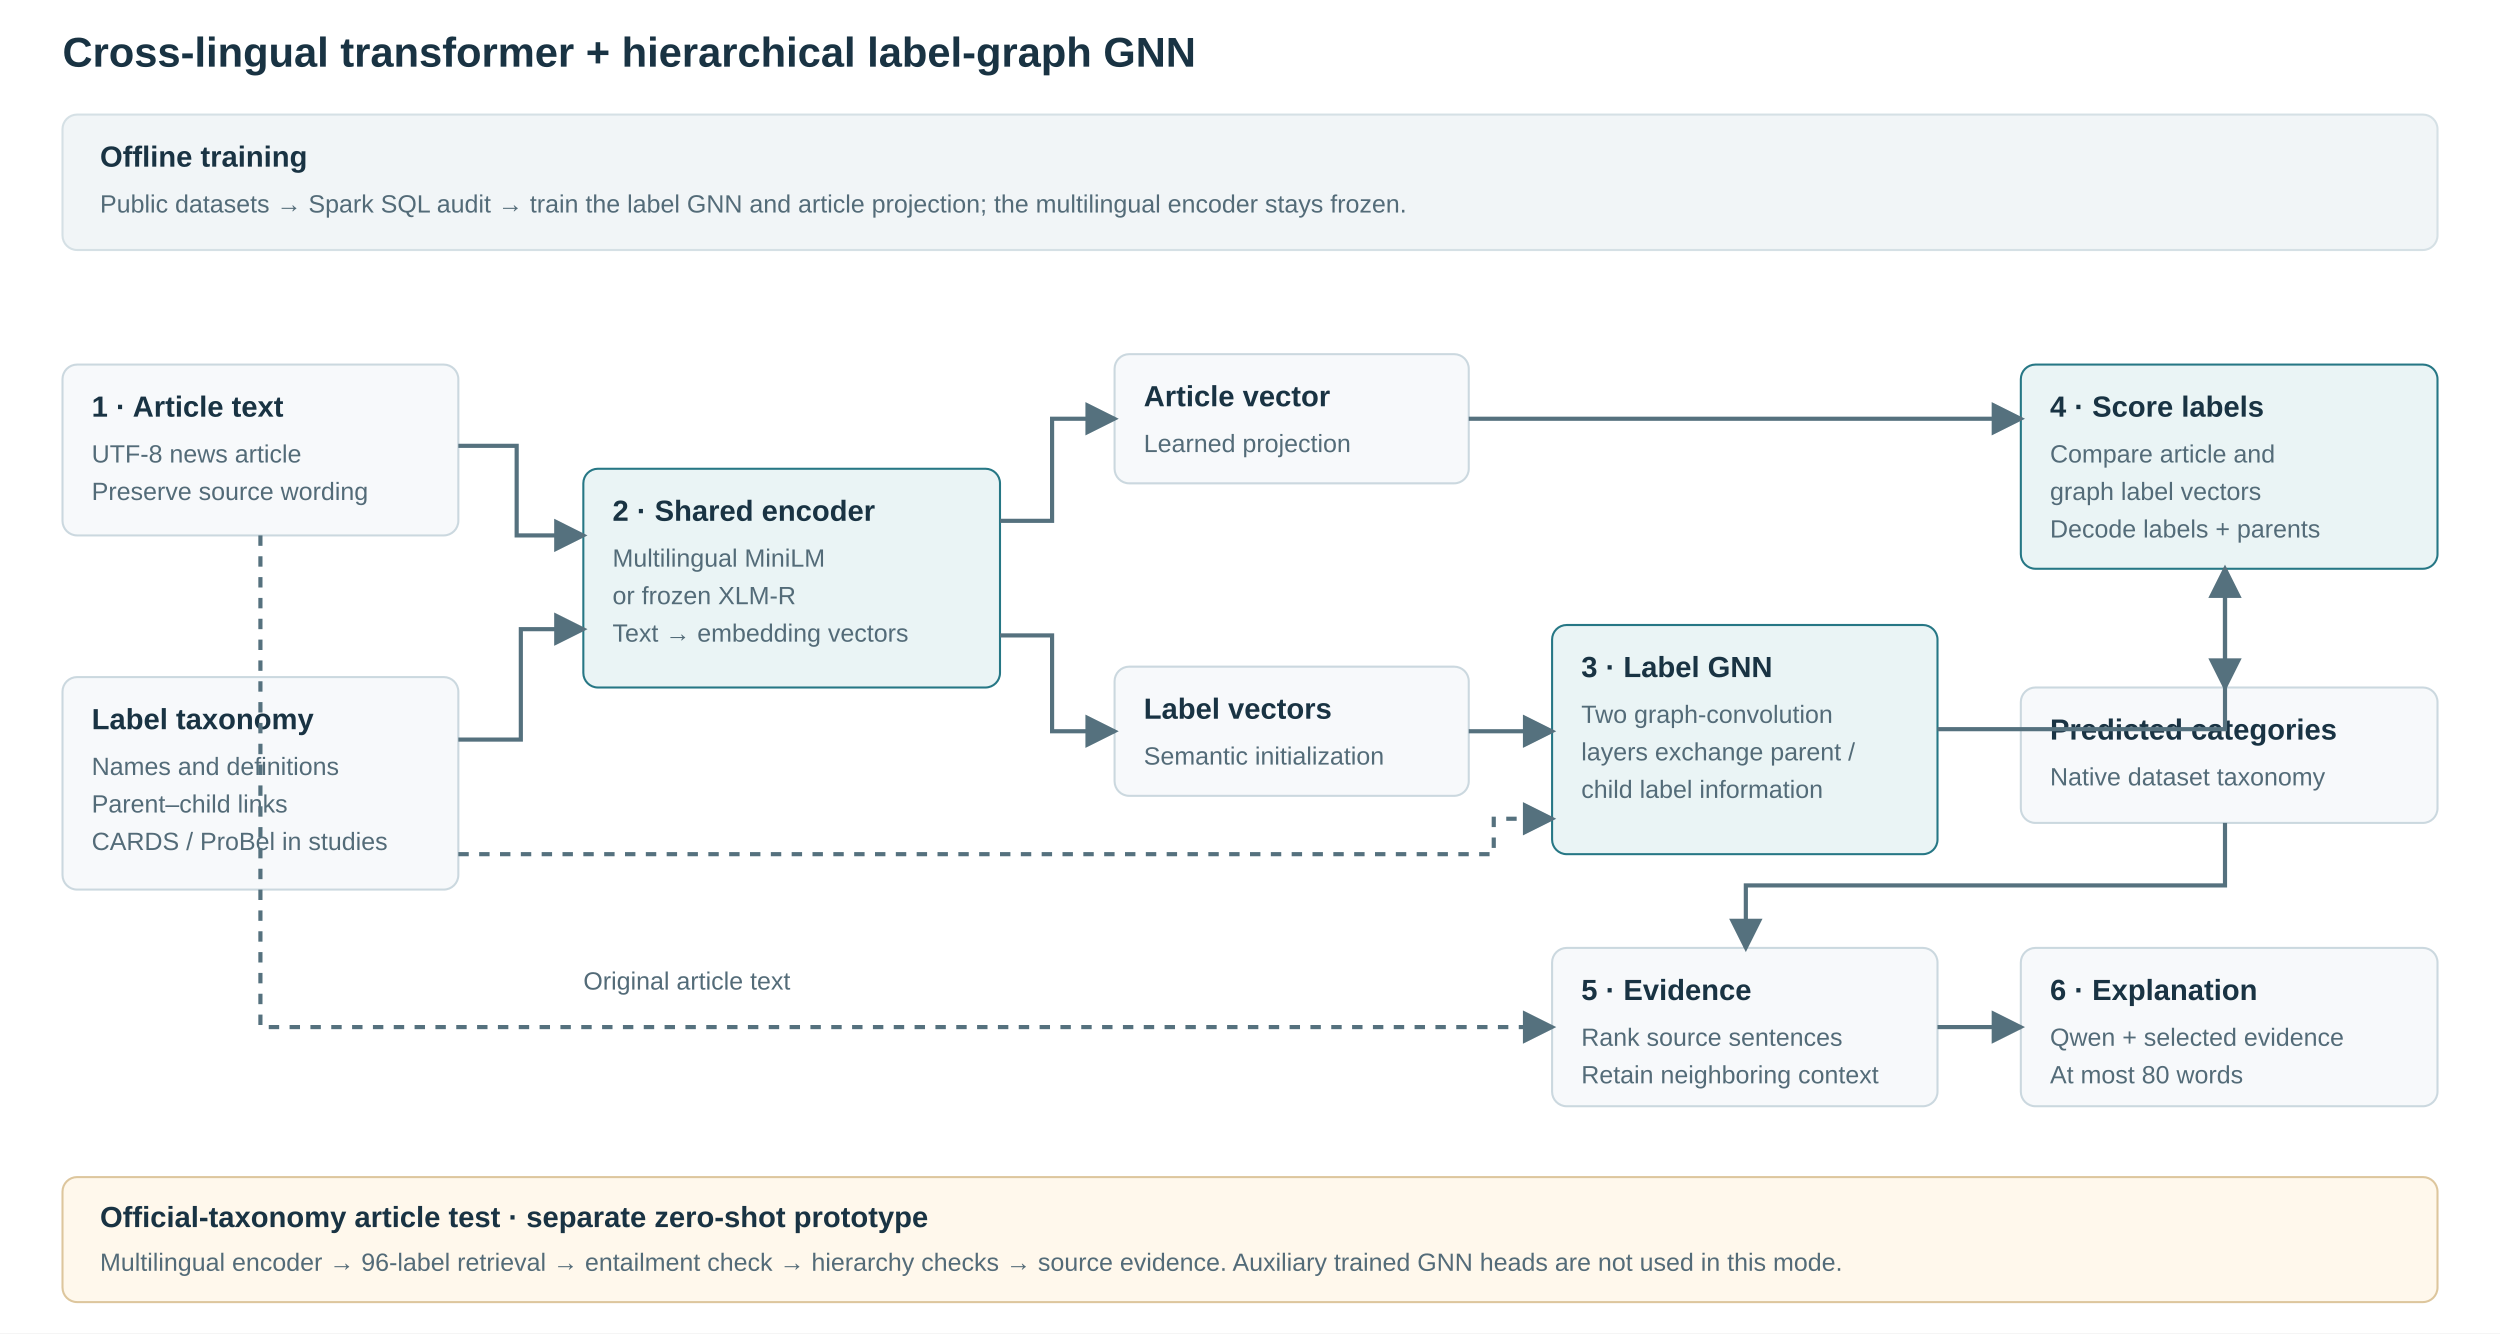
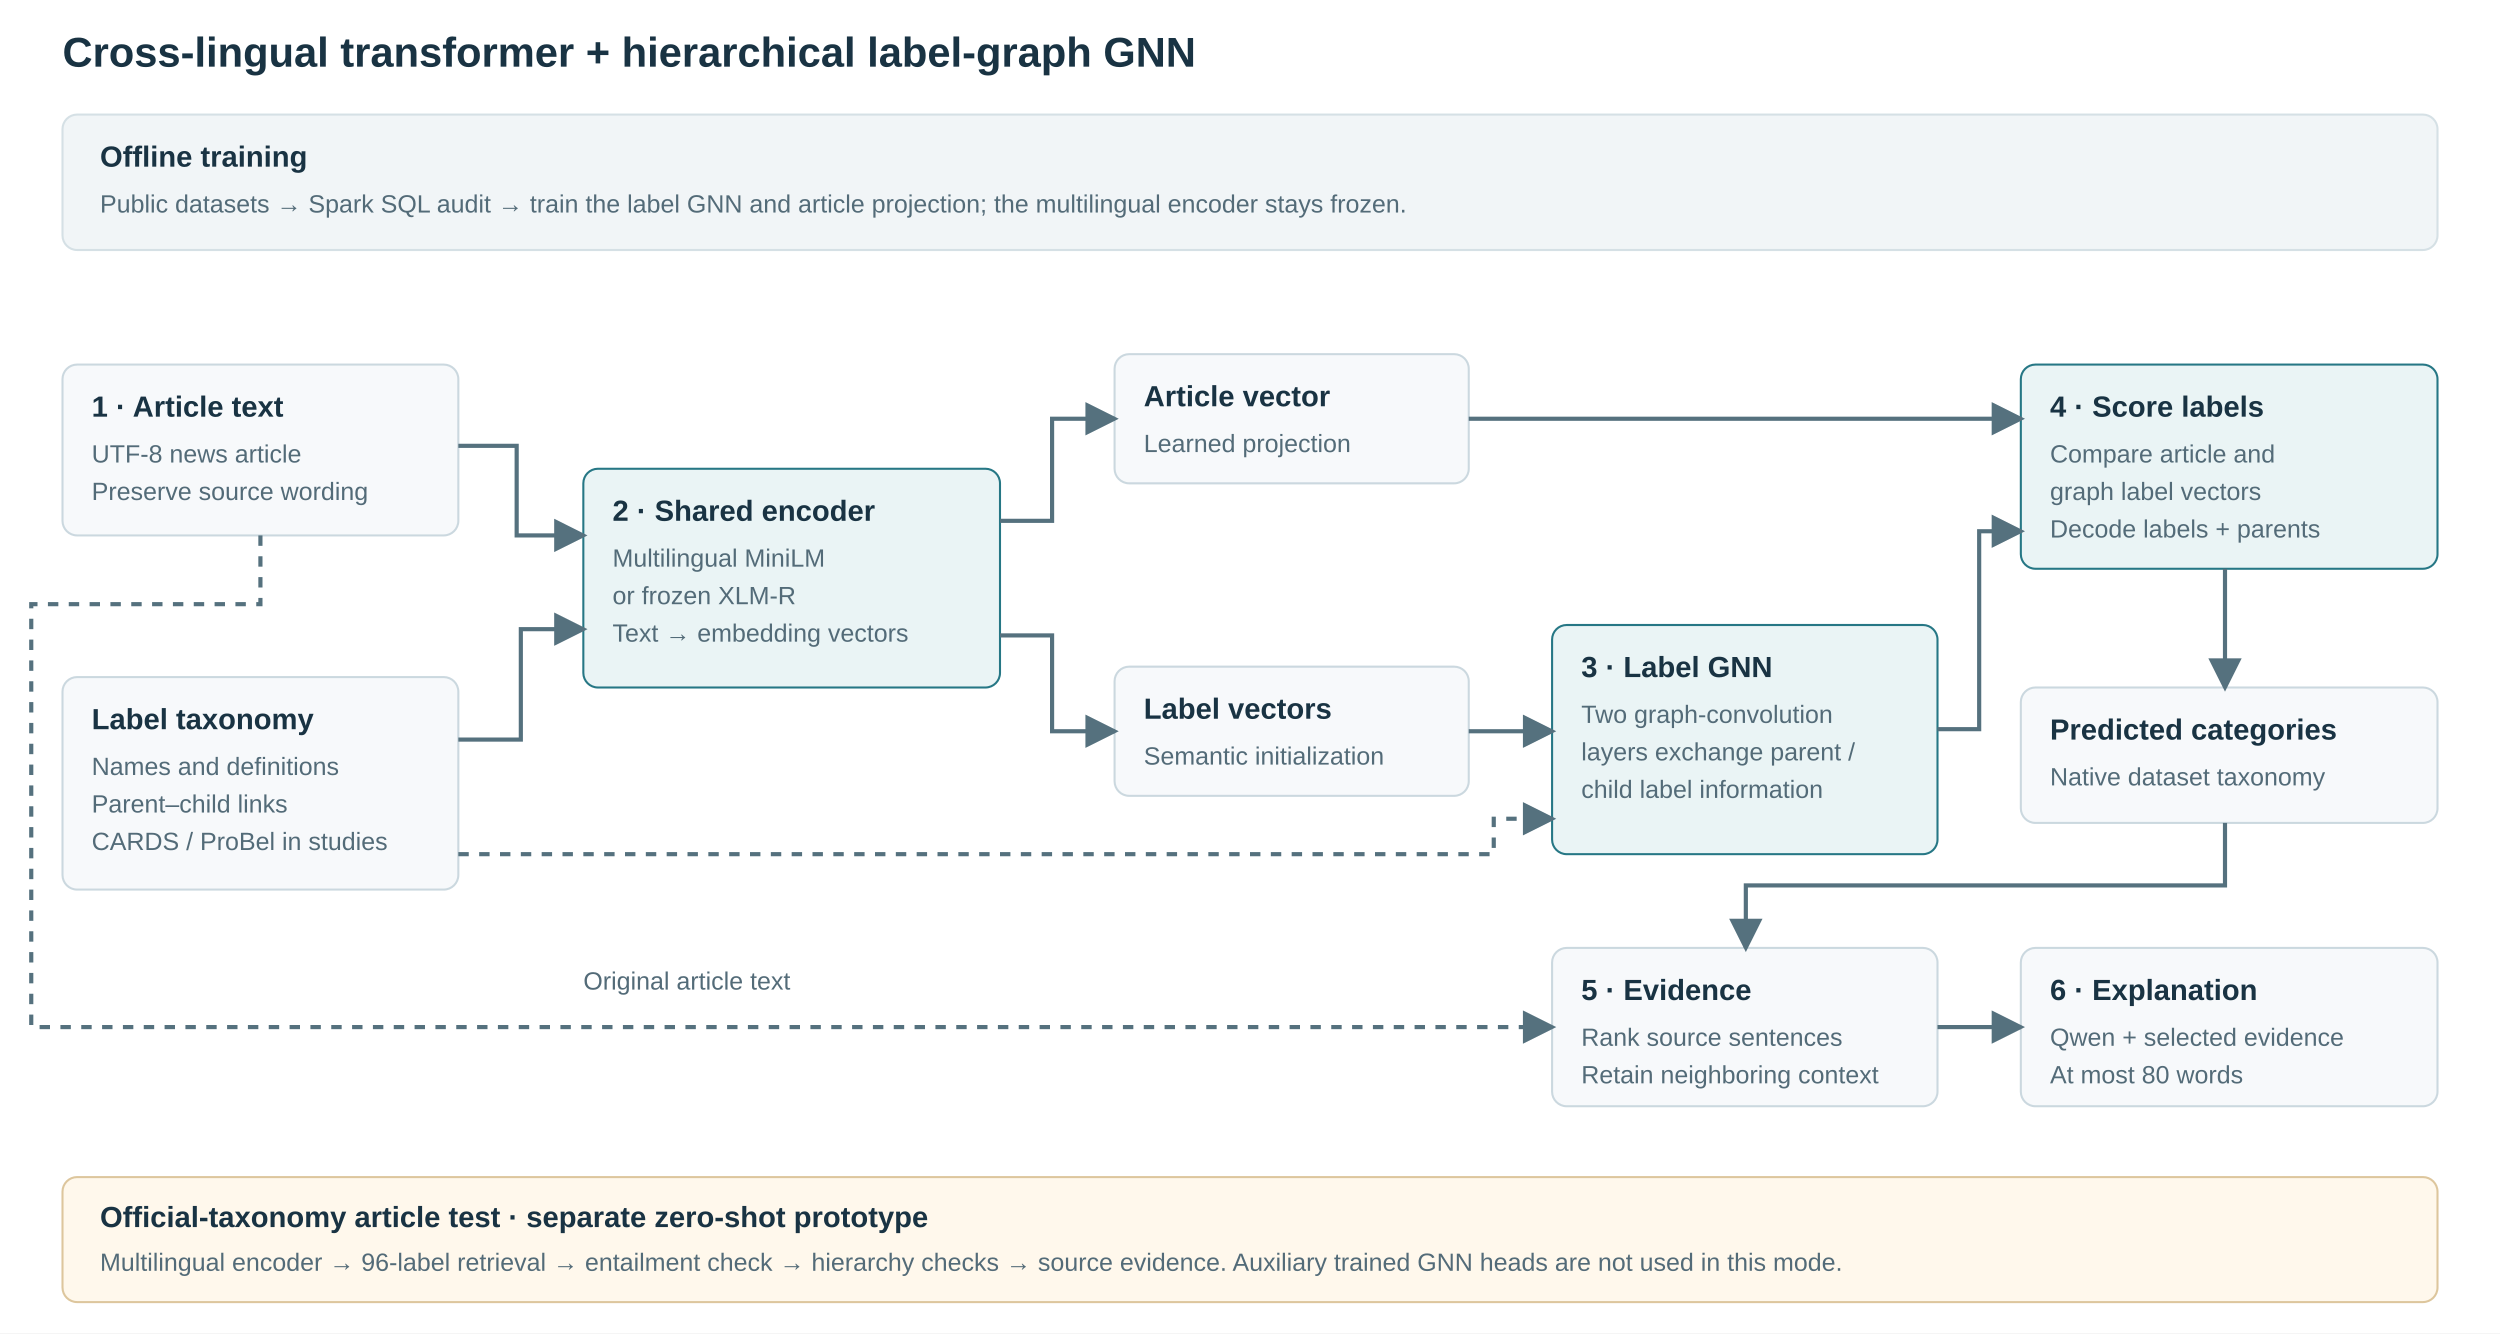
<svg xmlns="http://www.w3.org/2000/svg" viewBox="0 0 1200 640" role="img" aria-labelledby="title desc">
  <defs>
    <marker id="arrow" markerWidth="8" markerHeight="8" refX="7" refY="4" orient="auto">
      <path d="M0 0 L8 4 L0 8Z" fill="#55717e" />
    </marker>
  </defs>
  <style>text{font-family:Segoe UI,Arial,sans-serif;fill:#193343}.title{font-size:20px;font-weight:600}.label{font-size:14px;font-weight:600}.small{font-size:12px;fill:#536b78}.line{fill:none;stroke:#55717e;stroke-width:2;marker-end:url(#arrow)}</style>
  <rect width="1200" height="640" fill="white" />
  <text x="30" y="32" class="title">Cross-lingual transformer + hierarchical label-graph GNN</text>
  <rect x="30" y="55" width="1140" height="65" rx="7" fill="#f1f5f7" stroke="#d5e0e5" />
  <text x="48" y="80" class="label">Offline training</text>
  <text x="48" y="102" class="small">Public datasets → Spark SQL audit → train the label GNN and article projection; the multilingual encoder stays frozen.</text>
  <rect x="30" y="175" width="190" height="82" rx="7" fill="#f7f9fb" stroke="#cbd8df" />
  <text x="44" y="200" class="label">1 · Article text</text>
  <text x="44" y="222" class="small">UTF-8 news article</text>
  <text x="44" y="240" class="small">Preserve source wording</text>
  <rect x="30" y="325" width="190" height="102" rx="7" fill="#f7f9fb" stroke="#cbd8df" />
  <text x="44" y="350" class="label">Label taxonomy</text>
  <text x="44" y="372" class="small">Names and definitions</text>
  <text x="44" y="390" class="small">Parent–child links</text>
  <text x="44" y="408" class="small">CARDS / ProBel in studies</text>
  <rect x="280" y="225" width="200" height="105" rx="7" fill="#eaf4f5" stroke="#267785" />
  <text x="294" y="250" class="label">2 · Shared encoder</text>
  <text x="294" y="272" class="small">Multilingual MiniLM</text>
  <text x="294" y="290" class="small">or frozen XLM-R</text>
  <text x="294" y="308" class="small">Text → embedding vectors</text>
  <rect x="535" y="170" width="170" height="62" rx="7" fill="#f7f9fb" stroke="#cbd8df" />
  <text x="549" y="195" class="label">Article vector</text>
  <text x="549" y="217" class="small">Learned projection</text>
  <rect x="535" y="320" width="170" height="62" rx="7" fill="#f7f9fb" stroke="#cbd8df" />
  <text x="549" y="345" class="label">Label vectors</text>
  <text x="549" y="367" class="small">Semantic initialization</text>
  <rect x="745" y="300" width="185" height="110" rx="7" fill="#eaf4f5" stroke="#267785" />
  <text x="759" y="325" class="label">3 · Label GNN</text>
  <text x="759" y="347" class="small">Two graph-convolution</text>
  <text x="759" y="365" class="small">layers exchange parent /</text>
  <text x="759" y="383" class="small">child label information</text>
  <rect x="970" y="175" width="200" height="98" rx="7" fill="#eaf4f5" stroke="#267785" />
  <text x="984" y="200" class="label">4 · Score labels</text>
  <text x="984" y="222" class="small">Compare article and</text>
  <text x="984" y="240" class="small">graph label vectors</text>
  <text x="984" y="258" class="small">Decode labels + parents</text>
  <rect x="970" y="330" width="200" height="65" rx="7" fill="#f7f9fb" stroke="#cbd8df" />
  <text x="984" y="355" class="label">Predicted categories</text>
  <text x="984" y="377" class="small">Native dataset taxonomy</text>
  <rect x="745" y="455" width="185" height="76" rx="7" fill="#f7f9fb" stroke="#cbd8df" />
  <text x="759" y="480" class="label">5 · Evidence</text>
  <text x="759" y="502" class="small">Rank source sentences</text>
  <text x="759" y="520" class="small">Retain neighboring context</text>
  <rect x="970" y="455" width="200" height="76" rx="7" fill="#f7f9fb" stroke="#cbd8df" />
  <text x="984" y="480" class="label">6 · Explanation</text>
  <text x="984" y="502" class="small">Qwen + selected evidence</text>
  <text x="984" y="520" class="small">At most 80 words</text>
  <path d="M220 214 H248 V257 H280" class="line" />
  <path d="M220 355 H250 V302 H280" class="line" />
  <path d="M480 250 H505 V201 H535" class="line" />
  <path d="M480 305 H505 V351 H535" class="line" />
  <path d="M705 201 H970" class="line" />
  <path d="M705 351 H745" class="line" />
-   <path d="M930 350 H1068 V273" class="line" />
+   <path d="M930 350 H950 V255 H970" class="line" />
  <path d="M1068 273 V330" class="line" />
  <path d="M1068 395 V425 H838 V455" class="line" />
  <path d="M930 493 H970" class="line" />
  <path d="M220 410 H717 V393 H745" class="line" stroke-dasharray="5 5" />
-   <path d="M125 257 V493 H745" class="line" stroke-dasharray="5 5" />
+   <path d="M125 257 V290 H15 V493 H745" class="line" stroke-dasharray="5 5" />
  <text x="280" y="475" class="small">Original article text</text>
  <rect x="30" y="565" width="1140" height="60" rx="7" fill="#fff8ec" stroke="#ddc69d" />
  <text x="48" y="589" class="label">Official-taxonomy article test · separate zero-shot prototype</text>
  <text x="48" y="610" class="small">Multilingual encoder → 96-label retrieval → entailment check → hierarchy checks → source evidence. Auxiliary trained GNN heads are not used in this mode.</text>
</svg>
